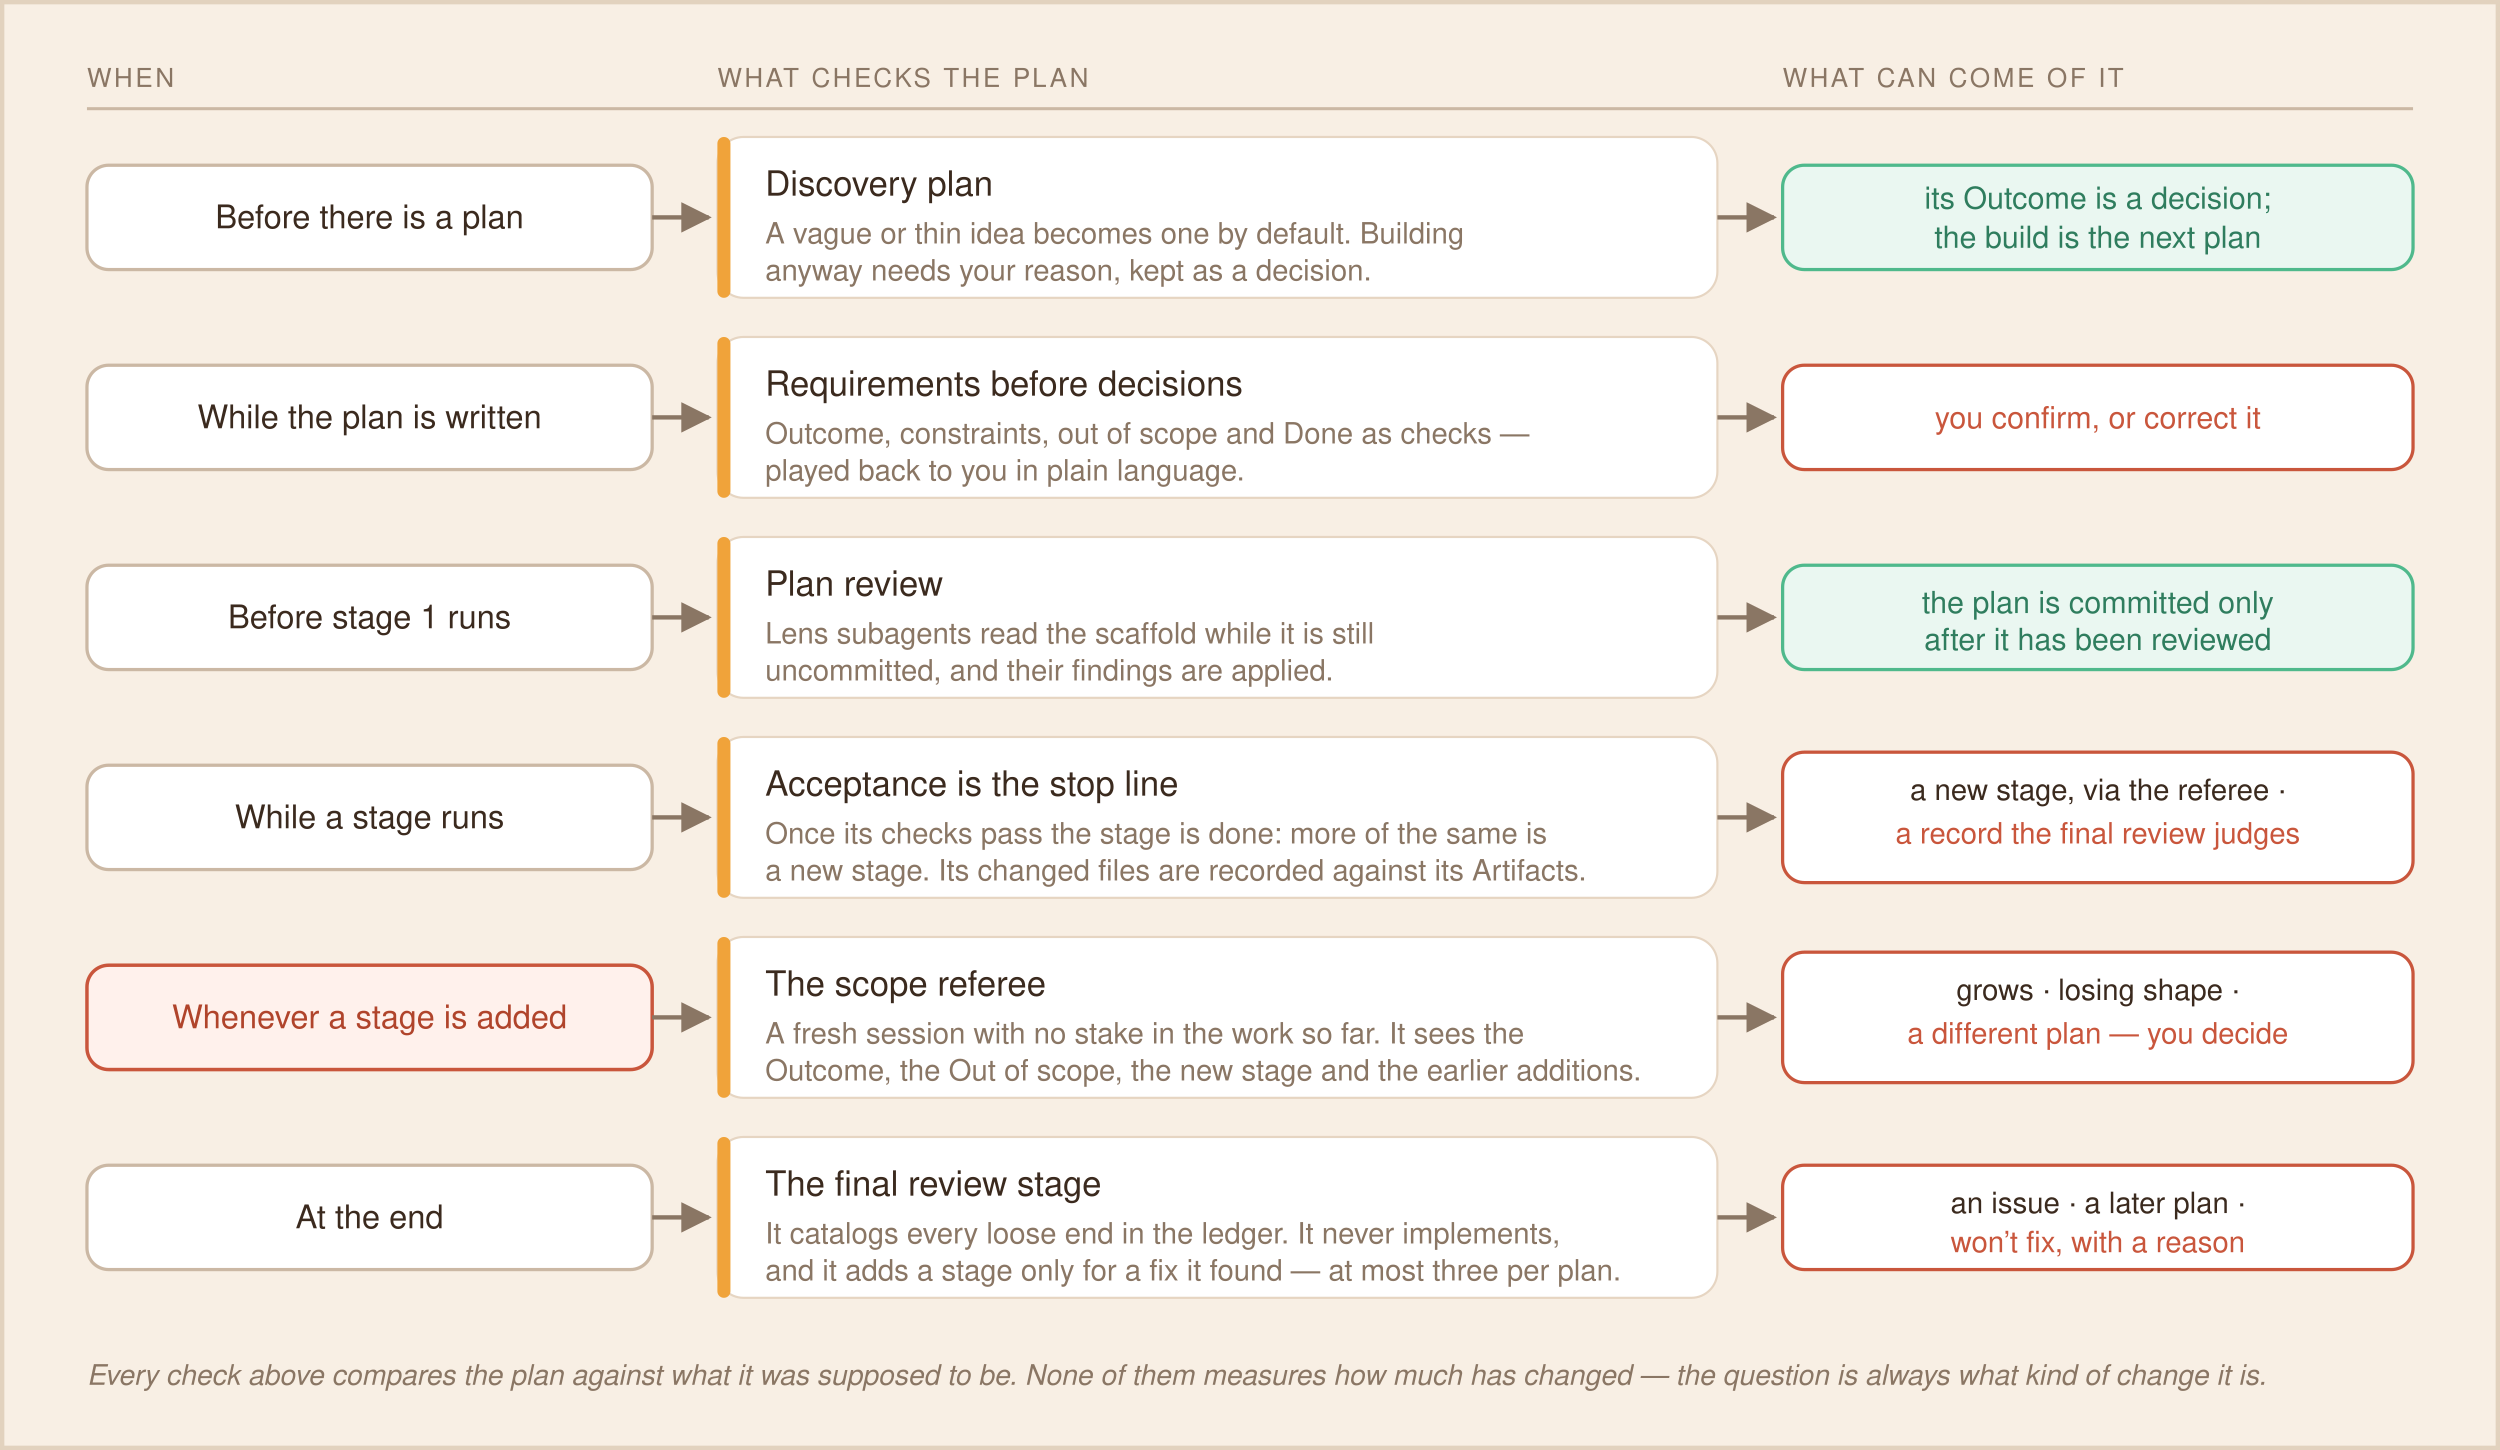
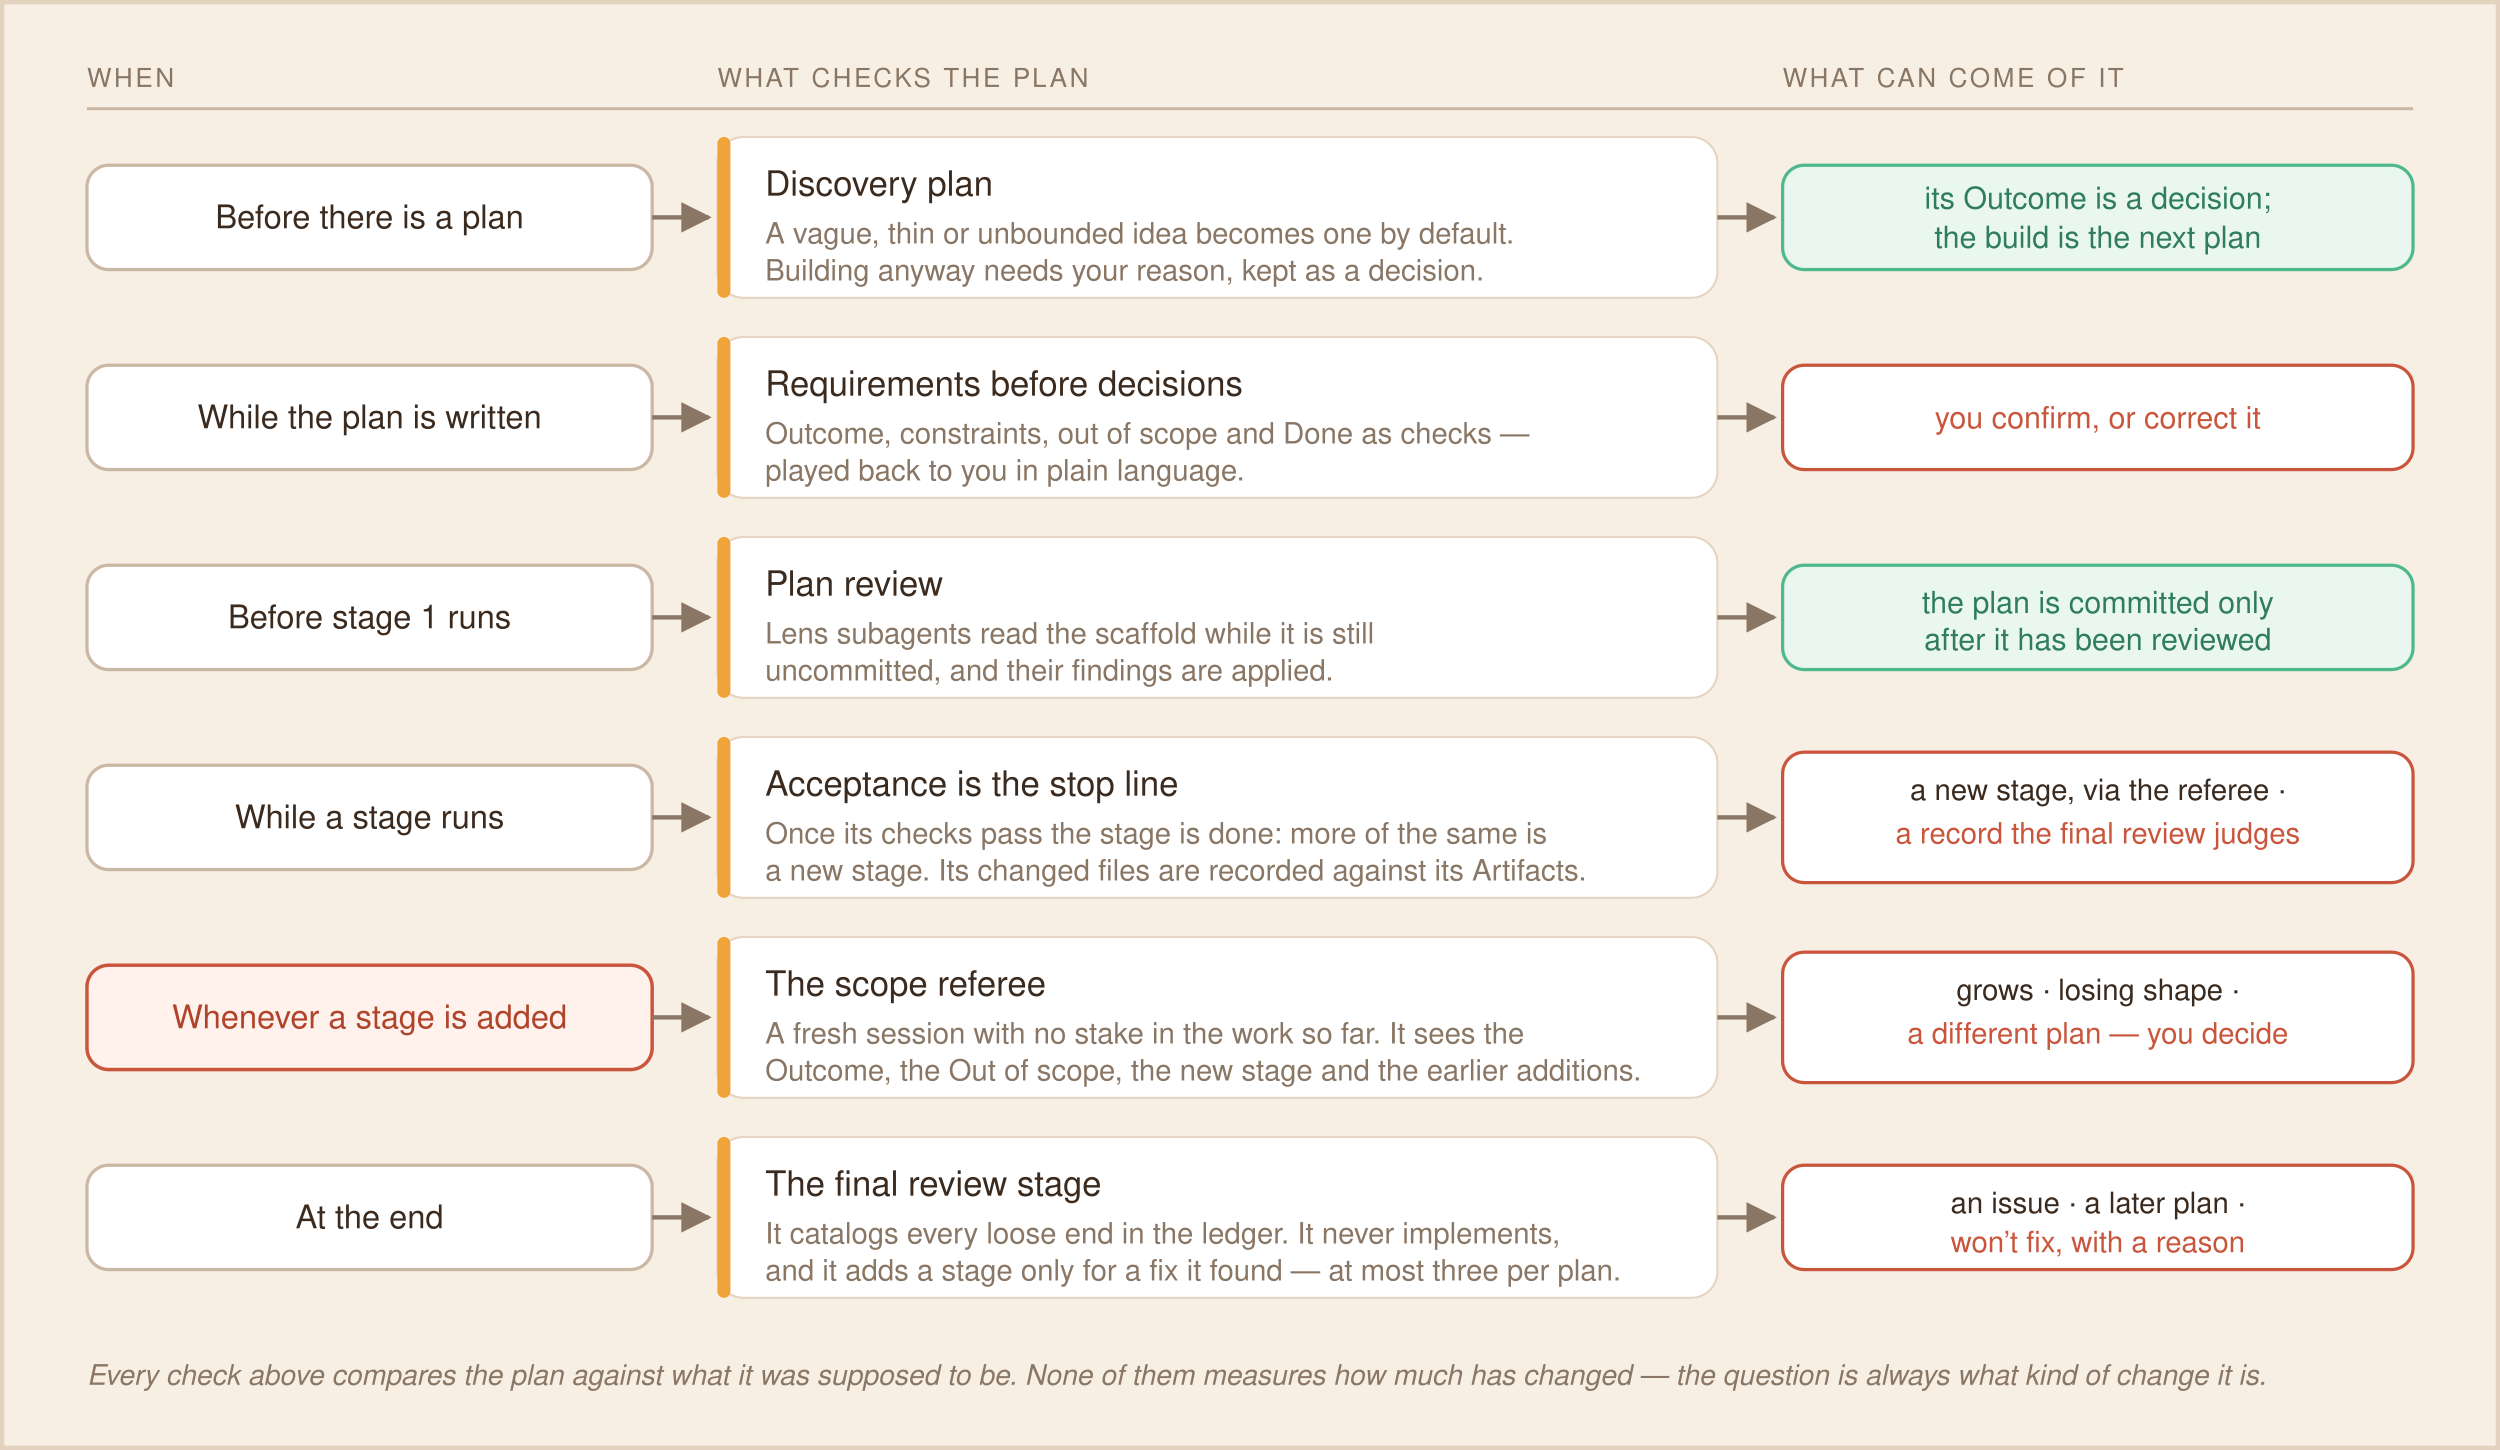
<svg xmlns="http://www.w3.org/2000/svg" viewBox="0 0 1150 667" width="1150" height="667" role="img" aria-label="Where a plan is checked against the project it was supposed to be: six moments, from before there is a plan to the final review, each with the check that fires and what can come of it.">
  <rect x="0" y="0" width="1150" height="667" fill="#F8EFE4" />
  <rect x="1" y="1" width="1148" height="665" fill="none" stroke="#E2D2BE" stroke-width="2" />
  <defs>
    <marker id="a3" viewBox="0 0 10 10" refX="9" refY="5" markerWidth="7" markerHeight="7" orient="auto-start-reverse">
      <path d="M 0 0 L 10 5 L 0 10 z" fill="#8A7664" />
    </marker>
  </defs>
  <g font-family="ui-sans-serif, system-ui, 'Segoe UI', Helvetica, Arial, sans-serif">
    <g fill="#8A7664" font-size="12" letter-spacing="1.2">
      <text x="40" y="40">WHEN</text>
      <text x="330" y="40">WHAT CHECKS THE PLAN</text>
      <text x="820" y="40">WHAT CAN COME OF IT</text>
    </g>
    <line x1="40" y1="50" x2="1110" y2="50" stroke="#CBB8A4" stroke-width="1.4" />
    <rect x="40" y="76" width="260" height="48" rx="10" fill="#FFFFFF" stroke="#CBB8A4" stroke-width="1.5" />
    <text x="170" y="105" font-size="15" fill="#3B2A1E" text-anchor="middle">Before there is a plan</text>
    <path d="M300 100h26" stroke="#8A7664" stroke-width="2" fill="none" marker-end="url(#a3)" />
    <rect x="330" y="63" width="460" height="74" rx="12" fill="#FFFFFF" stroke="#E6D5C2" />
    <rect x="330" y="63" width="6" height="74" rx="3" fill="#F0A33A" />
    <text x="352" y="90" font-size="16" fill="#3B2A1E">Discovery plan</text>
-     <text x="352" y="112" font-size="13.5" fill="#8A7664">A vague or thin idea becomes one by default. Building</text>
-     <text x="352" y="129" font-size="13.5" fill="#8A7664">anyway needs your reason, kept as a decision.</text>
+     <text x="352" y="112" font-size="13.5" fill="#8A7664">A vague, thin or unbounded idea becomes one by default.</text>
+     <text x="352" y="129" font-size="13.5" fill="#8A7664">Building anyway needs your reason, kept as a decision.</text>
    <path d="M790 100h26" stroke="#8A7664" stroke-width="2" fill="none" marker-end="url(#a3)" />
    <rect x="820" y="76" width="290" height="48" rx="10" fill="#EAF7F1" stroke="#4FB98C" stroke-width="1.5" />
    <text x="965" y="96" font-size="14" fill="#2F7D5E" text-anchor="middle">its Outcome is a decision;</text>
    <text x="965" y="114" font-size="14" fill="#2F7D5E" text-anchor="middle">the build is the next plan</text>
    <rect x="40" y="168" width="260" height="48" rx="10" fill="#FFFFFF" stroke="#CBB8A4" stroke-width="1.5" />
    <text x="170" y="197" font-size="15" fill="#3B2A1E" text-anchor="middle">While the plan is written</text>
    <path d="M300 192h26" stroke="#8A7664" stroke-width="2" fill="none" marker-end="url(#a3)" />
    <rect x="330" y="155" width="460" height="74" rx="12" fill="#FFFFFF" stroke="#E6D5C2" />
    <rect x="330" y="155" width="6" height="74" rx="3" fill="#F0A33A" />
    <text x="352" y="182" font-size="16" fill="#3B2A1E">Requirements before decisions</text>
    <text x="352" y="204" font-size="13.5" fill="#8A7664">Outcome, constraints, out of scope and Done as checks —</text>
    <text x="352" y="221" font-size="13.5" fill="#8A7664">played back to you in plain language.</text>
    <path d="M790 192h26" stroke="#8A7664" stroke-width="2" fill="none" marker-end="url(#a3)" />
    <rect x="820" y="168" width="290" height="48" rx="10" fill="#FFFFFF" stroke="#C9563C" stroke-width="1.5" />
    <text x="965" y="197" font-size="14" fill="#C9563C" text-anchor="middle">you confirm, or correct it</text>
    <rect x="40" y="260" width="260" height="48" rx="10" fill="#FFFFFF" stroke="#CBB8A4" stroke-width="1.5" />
    <text x="170" y="289" font-size="15" fill="#3B2A1E" text-anchor="middle">Before stage 1 runs</text>
    <path d="M300 284h26" stroke="#8A7664" stroke-width="2" fill="none" marker-end="url(#a3)" />
    <rect x="330" y="247" width="460" height="74" rx="12" fill="#FFFFFF" stroke="#E6D5C2" />
    <rect x="330" y="247" width="6" height="74" rx="3" fill="#F0A33A" />
    <text x="352" y="274" font-size="16" fill="#3B2A1E">Plan review</text>
    <text x="352" y="296" font-size="13.5" fill="#8A7664">Lens subagents read the scaffold while it is still</text>
    <text x="352" y="313" font-size="13.5" fill="#8A7664">uncommitted, and their findings are applied.</text>
    <path d="M790 284h26" stroke="#8A7664" stroke-width="2" fill="none" marker-end="url(#a3)" />
    <rect x="820" y="260" width="290" height="48" rx="10" fill="#EAF7F1" stroke="#4FB98C" stroke-width="1.5" />
    <text x="965" y="282" font-size="14" fill="#2F7D5E" text-anchor="middle">the plan is committed only</text>
    <text x="965" y="299" font-size="14" fill="#2F7D5E" text-anchor="middle">after it has been reviewed</text>
    <rect x="40" y="352" width="260" height="48" rx="10" fill="#FFFFFF" stroke="#CBB8A4" stroke-width="1.5" />
    <text x="170" y="381" font-size="15" fill="#3B2A1E" text-anchor="middle">While a stage runs</text>
    <path d="M300 376h26" stroke="#8A7664" stroke-width="2" fill="none" marker-end="url(#a3)" />
    <rect x="330" y="339" width="460" height="74" rx="12" fill="#FFFFFF" stroke="#E6D5C2" />
    <rect x="330" y="339" width="6" height="74" rx="3" fill="#F0A33A" />
    <text x="352" y="366" font-size="16" fill="#3B2A1E">Acceptance is the stop line</text>
    <text x="352" y="388" font-size="13.5" fill="#8A7664">Once its checks pass the stage is done: more of the same is</text>
    <text x="352" y="405" font-size="13.5" fill="#8A7664">a new stage. Its changed files are recorded against its Artifacts.</text>
    <path d="M790 376h26" stroke="#8A7664" stroke-width="2" fill="none" marker-end="url(#a3)" />
    <rect x="820" y="346" width="290" height="60" rx="10" fill="#FFFFFF" stroke="#C9563C" stroke-width="1.5" />
    <text x="965" y="368" font-size="13.5" fill="#3B2A1E" text-anchor="middle">a new stage, via the referee ·</text>
    <text x="965" y="388" font-size="13.5" fill="#C9563C" text-anchor="middle">a record the final review judges</text>
    <rect x="40" y="444" width="260" height="48" rx="10" fill="#FFF1EC" stroke="#C9563C" stroke-width="1.6" />
    <text x="170" y="473" font-size="15" fill="#B0442B" text-anchor="middle">Whenever a stage is added</text>
    <path d="M300 468h26" stroke="#8A7664" stroke-width="2" fill="none" marker-end="url(#a3)" />
    <rect x="330" y="431" width="460" height="74" rx="12" fill="#FFFFFF" stroke="#E6D5C2" />
    <rect x="330" y="431" width="6" height="74" rx="3" fill="#F0A33A" />
    <text x="352" y="458" font-size="16" fill="#3B2A1E">The scope referee</text>
    <text x="352" y="480" font-size="13.5" fill="#8A7664">A fresh session with no stake in the work so far. It sees the</text>
    <text x="352" y="497" font-size="13.5" fill="#8A7664">Outcome, the Out of scope, the new stage and the earlier additions.</text>
    <path d="M790 468h26" stroke="#8A7664" stroke-width="2" fill="none" marker-end="url(#a3)" />
    <rect x="820" y="438" width="290" height="60" rx="10" fill="#FFFFFF" stroke="#C9563C" stroke-width="1.5" />
    <text x="965" y="460" font-size="13.5" fill="#3B2A1E" text-anchor="middle">grows · losing shape ·</text>
    <text x="965" y="480" font-size="13.5" fill="#C9563C" text-anchor="middle">a different plan — you decide</text>
    <rect x="40" y="536" width="260" height="48" rx="10" fill="#FFFFFF" stroke="#CBB8A4" stroke-width="1.5" />
    <text x="170" y="565" font-size="15" fill="#3B2A1E" text-anchor="middle">At the end</text>
    <path d="M300 560h26" stroke="#8A7664" stroke-width="2" fill="none" marker-end="url(#a3)" />
    <rect x="330" y="523" width="460" height="74" rx="12" fill="#FFFFFF" stroke="#E6D5C2" />
    <rect x="330" y="523" width="6" height="74" rx="3" fill="#F0A33A" />
    <text x="352" y="550" font-size="16" fill="#3B2A1E">The final review stage</text>
    <text x="352" y="572" font-size="13.5" fill="#8A7664">It catalogs every loose end in the ledger. It never implements,</text>
    <text x="352" y="589" font-size="13.5" fill="#8A7664">and it adds a stage only for a fix it found — at most three per plan.</text>
    <path d="M790 560h26" stroke="#8A7664" stroke-width="2" fill="none" marker-end="url(#a3)" />
    <rect x="820" y="536" width="290" height="48" rx="10" fill="#FFFFFF" stroke="#C9563C" stroke-width="1.5" />
    <text x="965" y="558" font-size="13.5" fill="#3B2A1E" text-anchor="middle">an issue · a later plan ·</text>
    <text x="965" y="576" font-size="13.5" fill="#C9563C" text-anchor="middle">won’t fix, with a reason</text>
    <text x="40" y="637" font-size="13" fill="#8A7664" font-style="italic">Every check above compares the plan against what it was supposed to be. None of them measures how much has changed — the question is always what kind of change it is.</text>
  </g>
</svg>
